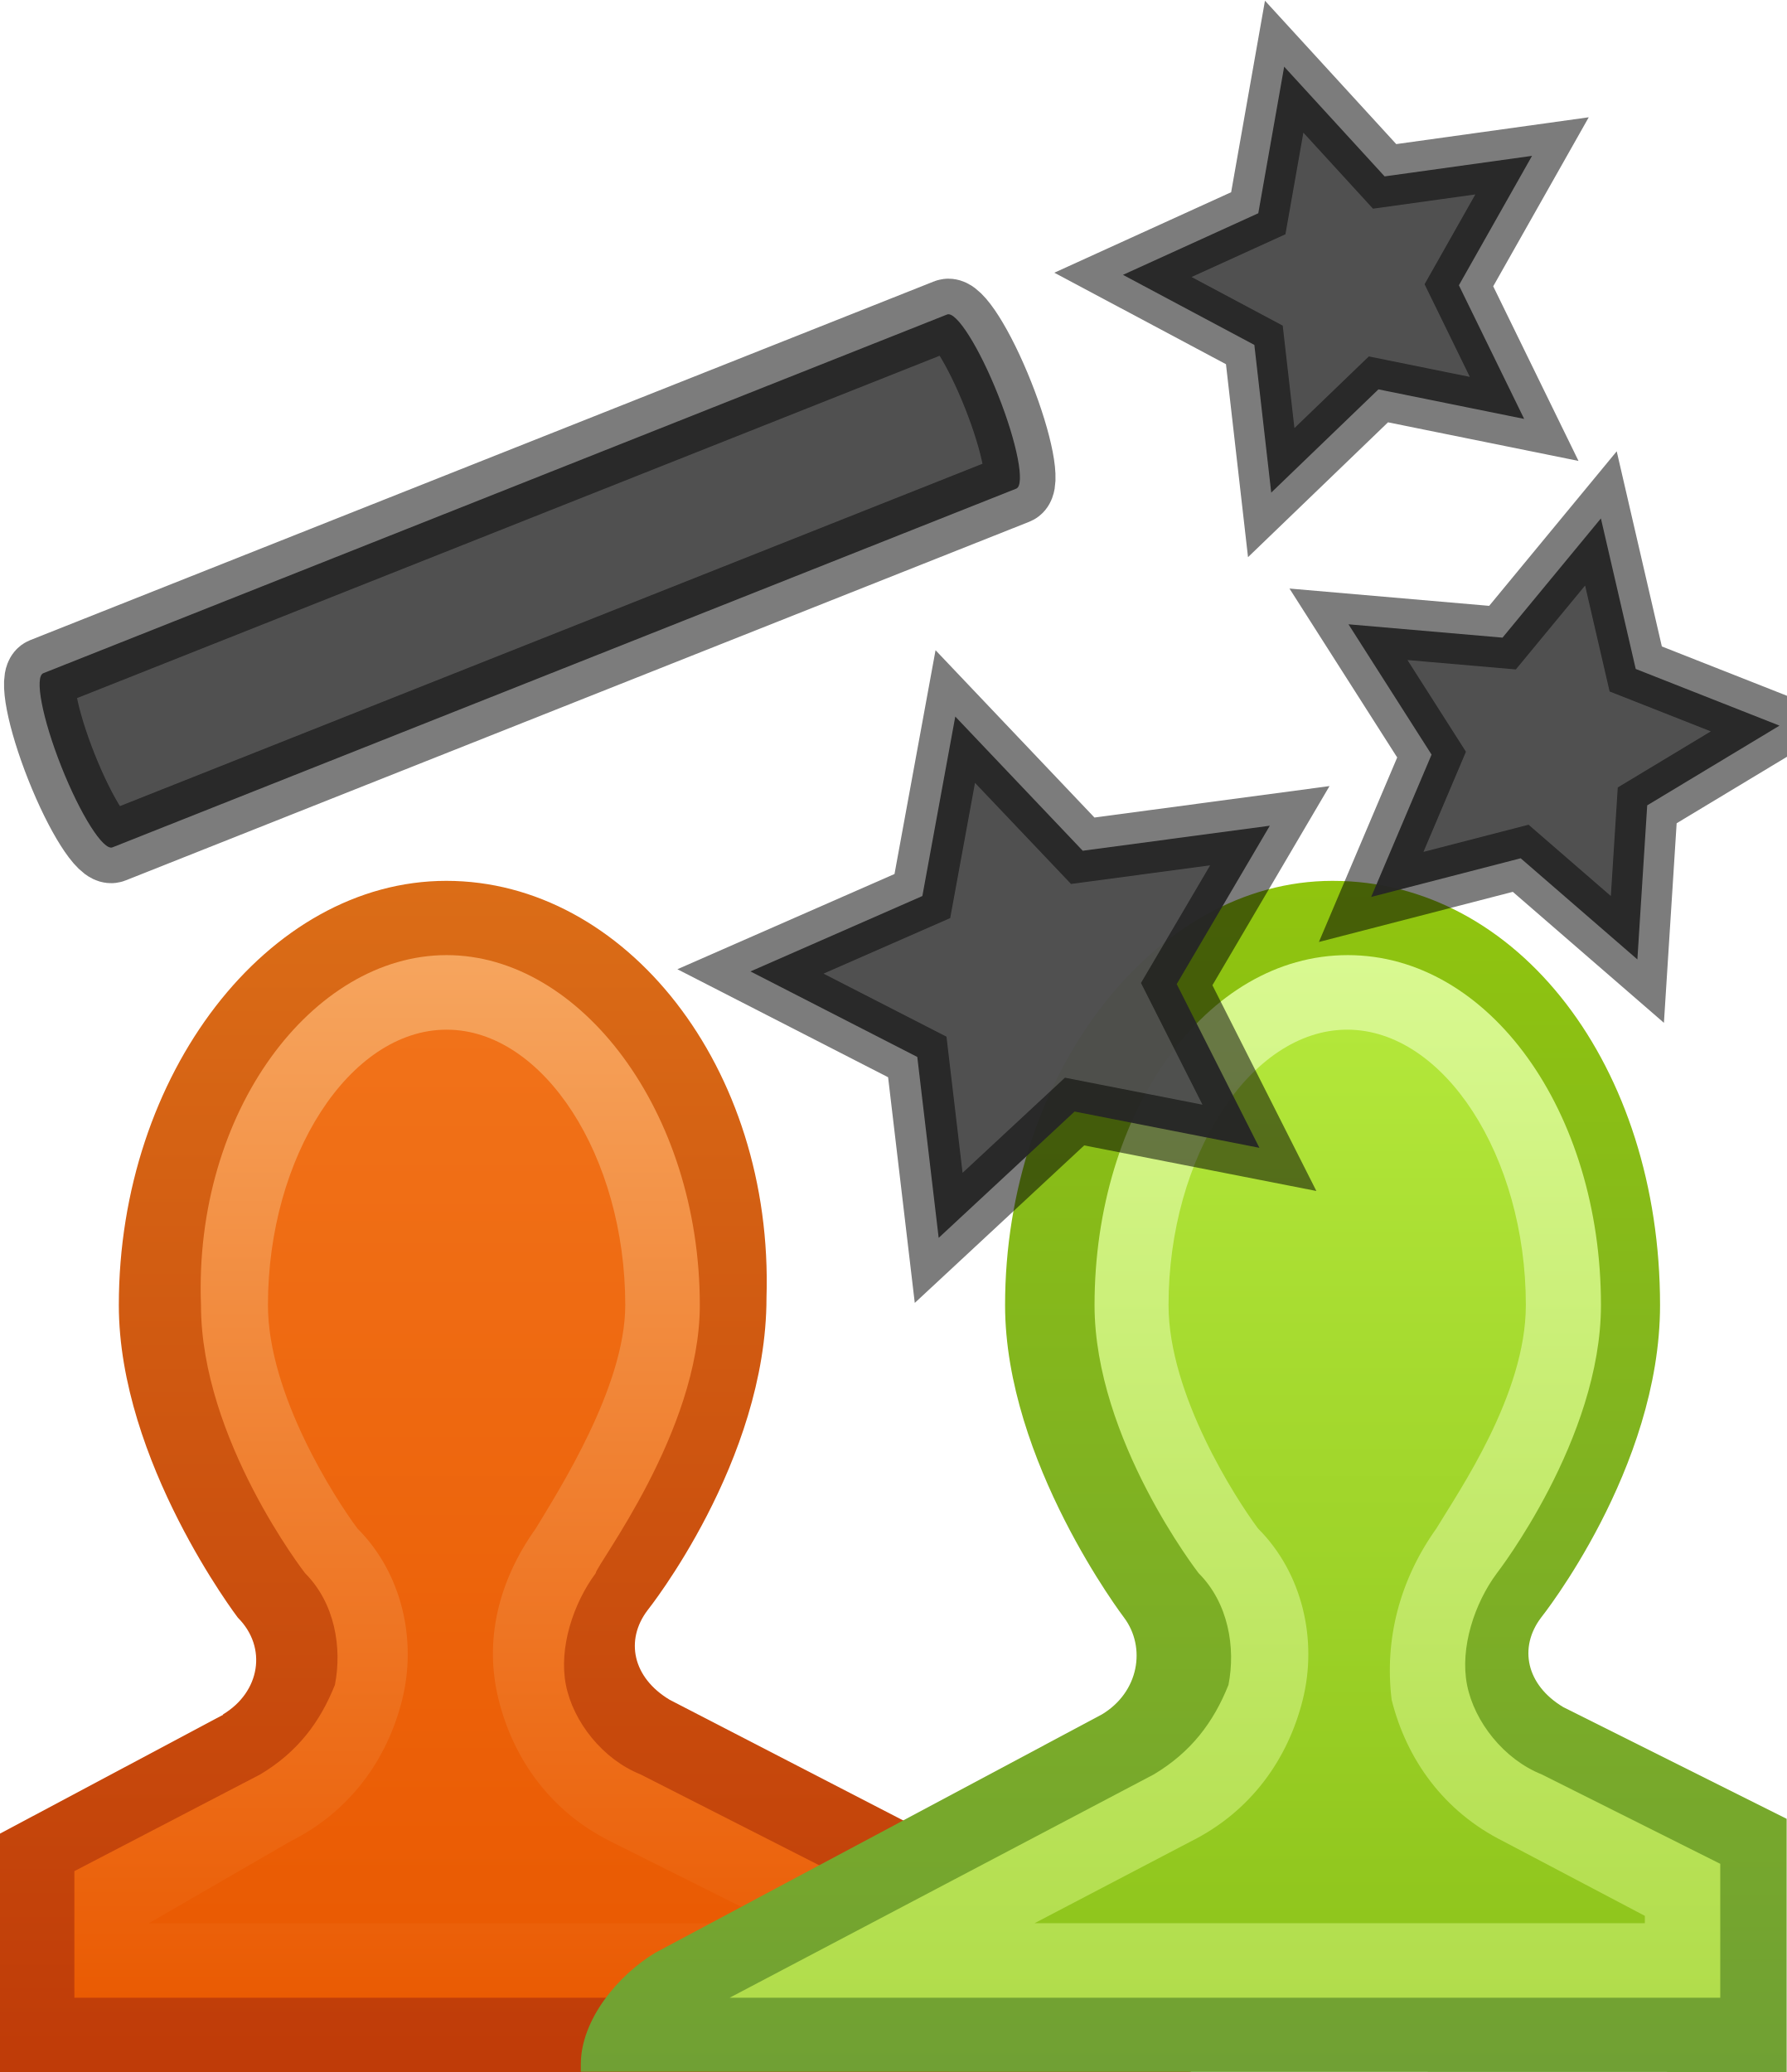
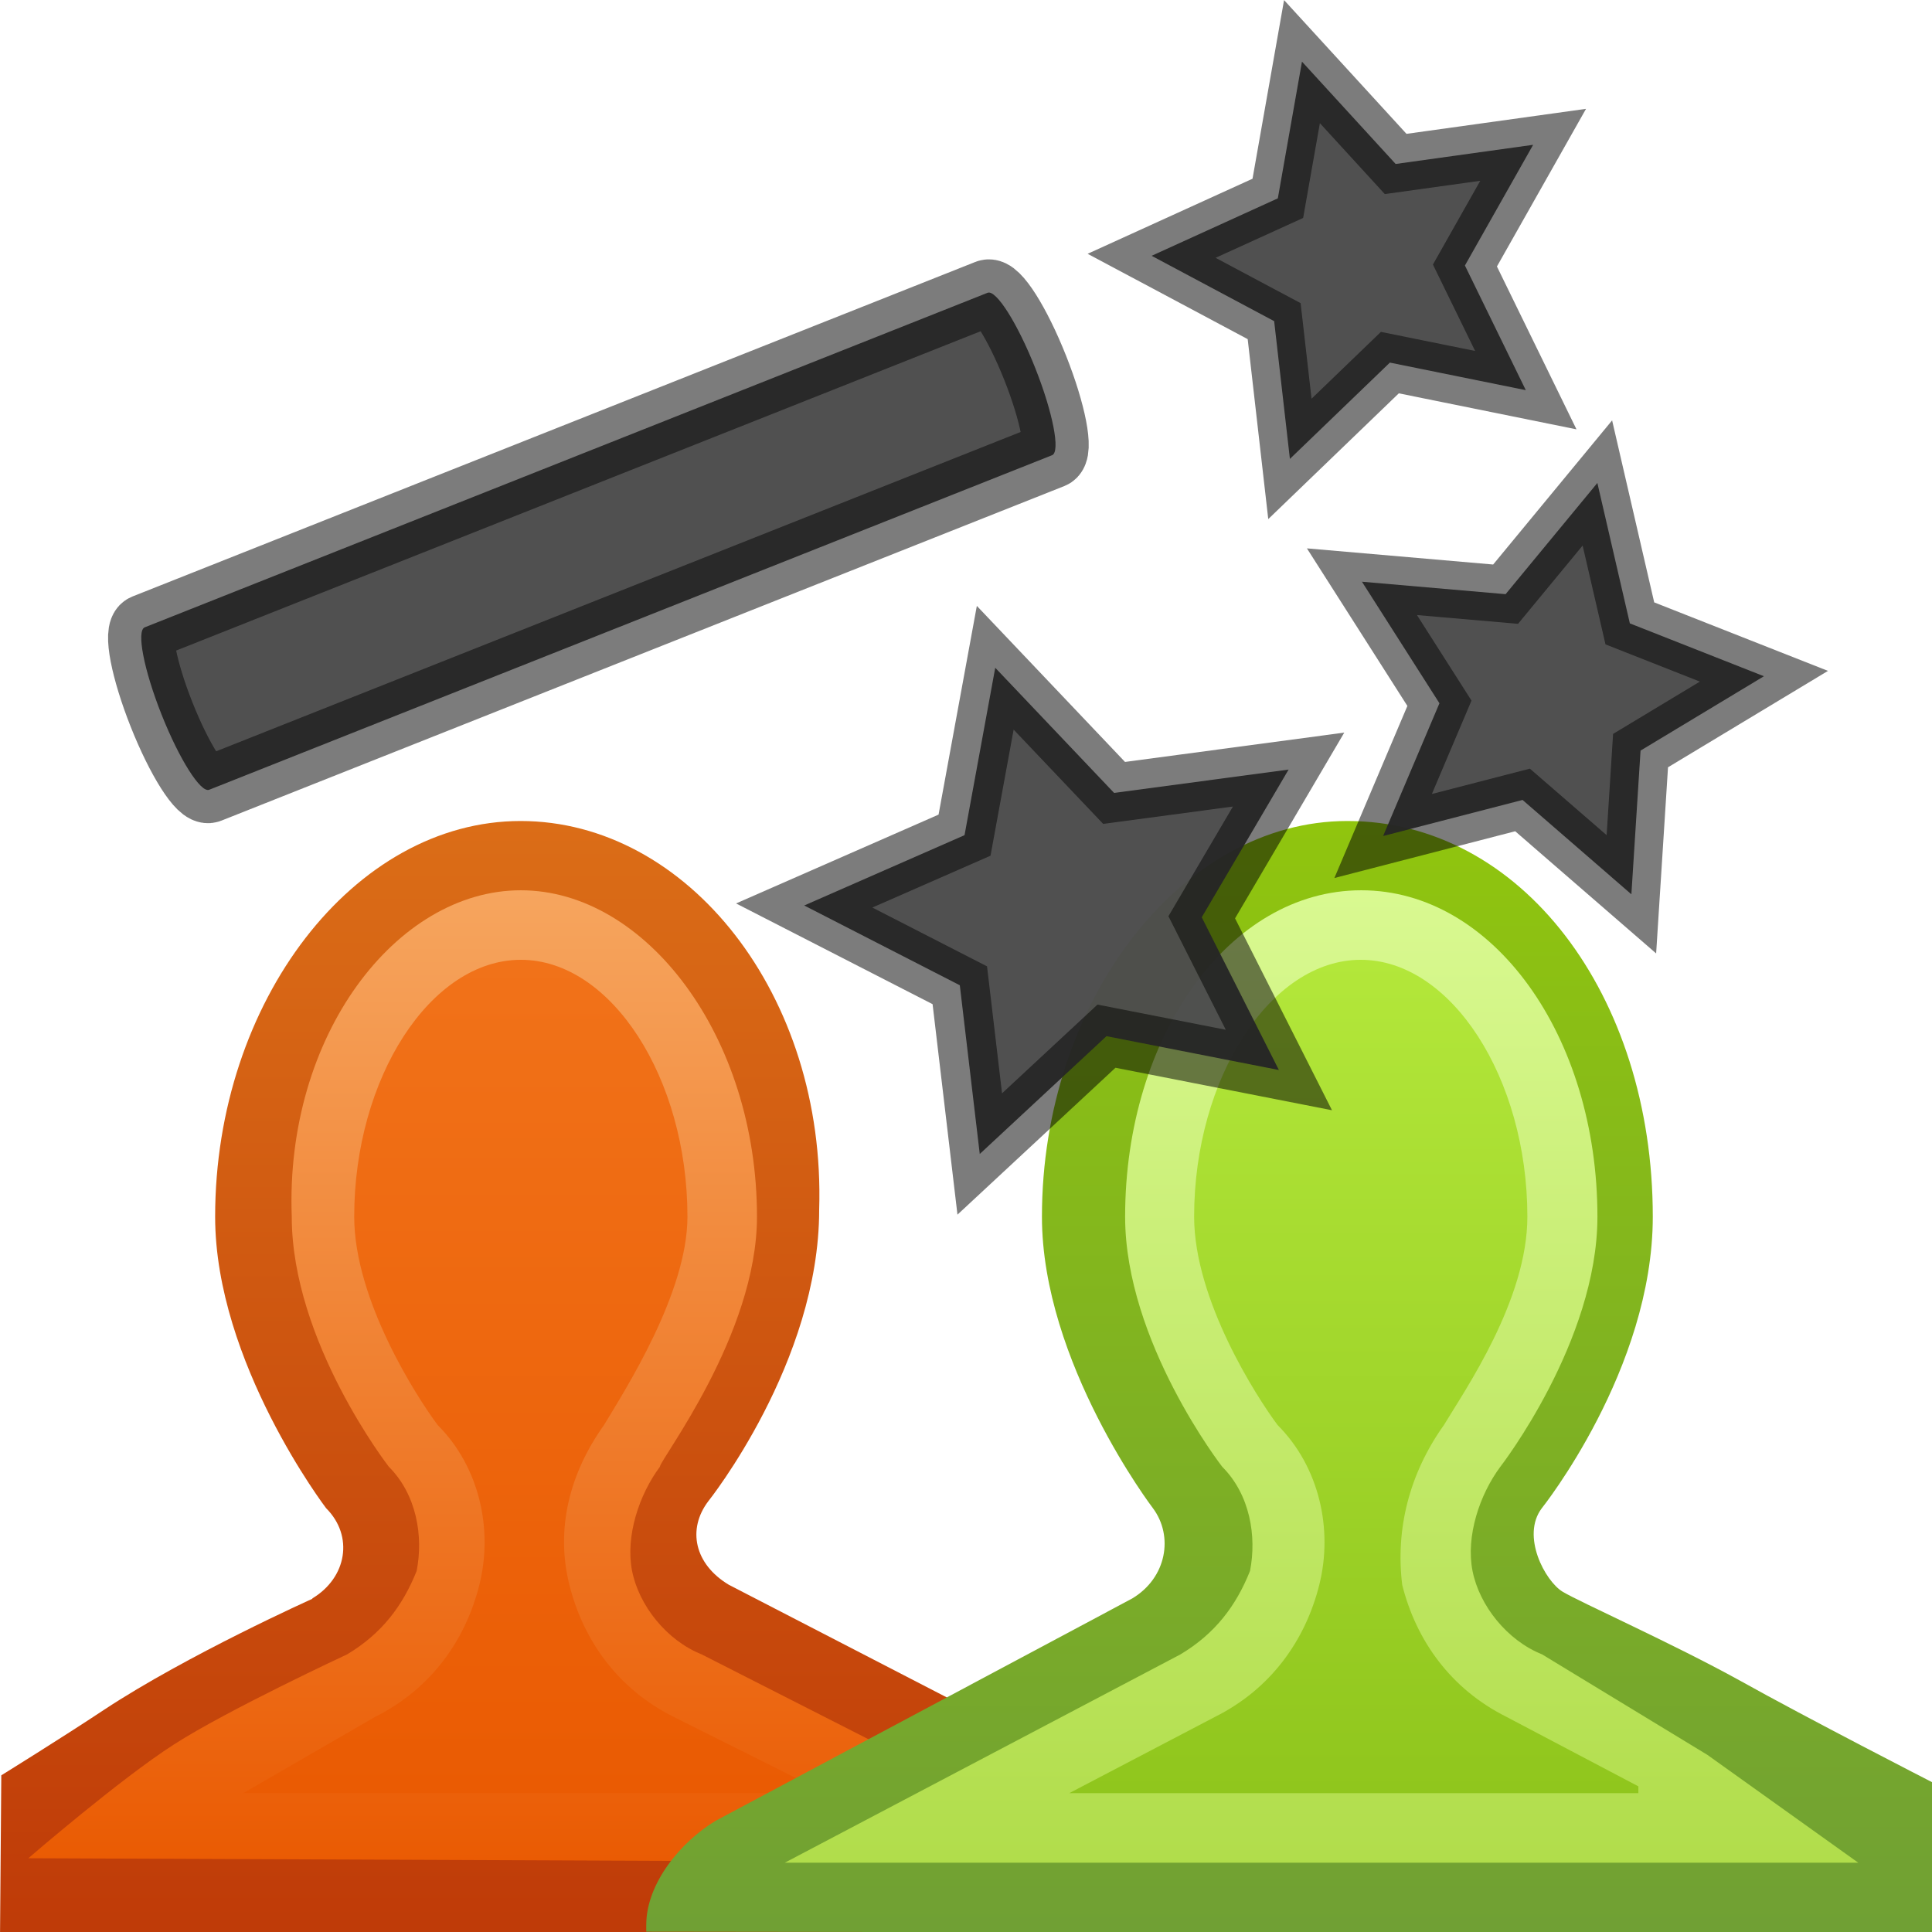
- <svg xmlns="http://www.w3.org/2000/svg" width="6.35mm" height="7.365mm" viewBox="0 0 6.35 7.365" version="1.1" id="svg908">
+ <svg xmlns="http://www.w3.org/2000/svg" width="7.363mm" height="7.363mm" viewBox="0 0 7.363 7.363" version="1.1" id="svg908">
  <defs id="defs902">
    <linearGradient gradientTransform="matrix(0.2645833,0,0,0.2645833,60.80264,148.4411)" id="SVGID_6_" gradientUnits="userSpaceOnUse" x1="17.942" y1="9.987" x2="17.942" y2="22.001">
      <stop offset="0" style="stop-color:#b3e73a;stop-opacity:1;" id="stop42" />
      <stop offset="1" style="stop-color:#90c61d;stop-opacity:1;" id="stop44" />
    </linearGradient>
    <linearGradient gradientTransform="matrix(0.2645833,0,0,0.2645833,60.80264,148.4411)" id="SVGID_5_" gradientUnits="userSpaceOnUse" x1="16.412" y1="8.987" x2="16.412" y2="23.001">
      <stop offset="0" style="stop-color:#d9f991;stop-opacity:1;" id="stop35" />
      <stop offset="1" style="stop-color:#b1dd4b;stop-opacity:1;" id="stop37" />
    </linearGradient>
    <linearGradient gradientTransform="matrix(0.2645833,0,0,0.2645833,60.80264,148.4411)" id="SVGID_4_" gradientUnits="userSpaceOnUse" x1="16" y1="7.987" x2="16" y2="24.001">
      <stop offset="0" style="stop-color:#90c50e;stop-opacity:1;" id="stop28" />
      <stop offset="1" style="stop-color:#70a034;stop-opacity:1;" id="stop30" />
    </linearGradient>
    <linearGradient gradientTransform="matrix(0.2645833,0,0,0.2645833,60.80264,148.4411)" id="SVGID_3_" gradientUnits="userSpaceOnUse" x1="6.134" y1="9.987" x2="6.134" y2="22.001">
      <stop offset="0" style="stop-color:#f17219;stop-opacity:1;" id="stop21" />
      <stop offset="1" style="stop-color:#ea5b03;stop-opacity:1;" id="stop23" />
    </linearGradient>
    <linearGradient gradientTransform="matrix(0.2645833,0,0,0.2645833,60.80264,148.4411)" id="SVGID_2_" gradientUnits="userSpaceOnUse" x1="7.721" y1="8.987" x2="7.721" y2="23.001">
      <stop offset="0" style="stop-color:#f6a55e;stop-opacity:1;" id="stop14" />
      <stop offset="1" style="stop-color:#ea5b03;stop-opacity:1;" id="stop16" />
    </linearGradient>
    <linearGradient gradientTransform="matrix(0.2645833,0,0,0.2645833,60.80264,148.4411)" id="SVGID_1_" gradientUnits="userSpaceOnUse" x1="7.999" y1="7.987" x2="7.999" y2="24.001">
      <stop offset="0" style="stop-color:#db6d17;stop-opacity:1;" id="stop7" />
      <stop offset="1" style="stop-color:#bf3b08;stop-opacity:1;" id="stop9" />
    </linearGradient>
  </defs>
-   <g id="layer1" transform="translate(-60.80264,-147.426)">
-     <path style="overflow:visible;fill:url(#SVGID_1_);stroke-width:0.265" d="m 61.596,153.521 -0.794,0.423 v 0.847 h 4.233 v -0.106 c 0,-0.132 -0.132,-0.318 -0.265,-0.397 l -1.587,-0.82 c -0.132,-0.079 -0.159,-0.212 -0.079,-0.318 0,0 0.423,-0.529 0.423,-1.111 0.026,-0.82 -0.503,-1.482 -1.138,-1.482 -0.635,0 -1.164,0.688 -1.164,1.508 0,0.556 0.423,1.111 0.423,1.111 0.106,0.106 0.079,0.265 -0.053,0.344 z" id="path11" />
-     <path style="overflow:visible;fill:url(#SVGID_2_);stroke-width:0.265" d="m 61.067,154.527 v -0.45 l 0.661,-0.344 c 0.132,-0.079 0.212,-0.185 0.265,-0.318 0.026,-0.132 0,-0.291 -0.106,-0.397 0,0 -0.37,-0.476 -0.37,-0.953 -0.026,-0.688 0.397,-1.244 0.873,-1.244 0.476,0 0.9,0.556 0.9,1.244 0,0.45 -0.37,0.926 -0.37,0.953 -0.079,0.106 -0.132,0.265 -0.106,0.397 0.026,0.132 0.132,0.265 0.265,0.318 l 1.561,0.794 z" id="path18" />
+   <g id="layer1" transform="translate(-60.40508,-147.4281)">
+     <path style="overflow:visible;fill:url(#SVGID_1_);stroke-width:0.265" d="m 61.596,153.521 c 0,0 -0.477,0.214 -0.794,0.423 -0.158,0.105 -0.392,0.25 -0.392,0.25 l -0.005,0.63 4.63,-0.033 v -0.106 c 0,-0.132 -0.132,-0.318 -0.265,-0.397 l -1.587,-0.82 c -0.132,-0.079 -0.159,-0.212 -0.079,-0.318 0,0 0.423,-0.529 0.423,-1.111 0.026,-0.82 -0.503,-1.482 -1.138,-1.482 -0.635,0 -1.164,0.688 -1.164,1.508 0,0.556 0.423,1.111 0.423,1.111 0.106,0.106 0.079,0.265 -0.053,0.344 z" id="path11" />
+     <path style="overflow:visible;fill:url(#SVGID_2_);stroke-width:0.265" d="m 60.513,154.51 c 0,0 0.351,-0.303 0.554,-0.433 0.203,-0.131 0.661,-0.344 0.661,-0.344 0.132,-0.079 0.212,-0.185 0.265,-0.318 0.026,-0.132 0,-0.291 -0.106,-0.397 0,0 -0.37,-0.476 -0.37,-0.953 -0.026,-0.688 0.397,-1.244 0.873,-1.244 0.476,0 0.9,0.556 0.9,1.244 0,0.45 -0.37,0.926 -0.37,0.953 -0.079,0.106 -0.132,0.265 -0.106,0.397 0.026,0.132 0.132,0.265 0.265,0.318 l 1.561,0.794 z" id="path18" />
    <path style="overflow:visible;fill:url(#SVGID_3_);stroke-width:0.265" d="m 61.332,154.262 v 0 l 0.503,-0.291 c 0.212,-0.106 0.344,-0.291 0.397,-0.503 0.053,-0.212 0,-0.45 -0.159,-0.609 -0.079,-0.106 -0.318,-0.476 -0.318,-0.794 0,-0.529 0.291,-0.979 0.635,-0.979 0.344,0 0.635,0.45 0.635,0.979 0,0.291 -0.238,0.661 -0.318,0.794 -0.132,0.185 -0.185,0.397 -0.132,0.609 0.053,0.212 0.185,0.397 0.397,0.503 l 0.582,0.291 z" id="path25" />
-     <path style="overflow:visible;fill:url(#SVGID_4_);stroke-width:0.265" d="m 67.153,154.791 v -0.9 l -0.794,-0.397 c -0.132,-0.079 -0.159,-0.212 -0.079,-0.318 0,0 0.423,-0.529 0.423,-1.111 0,-0.847 -0.503,-1.508 -1.164,-1.508 -0.635,0 -1.164,0.688 -1.164,1.508 0,0.556 0.423,1.111 0.423,1.111 0.079,0.106 0.053,0.265 -0.079,0.344 l -1.587,0.847 c -0.132,0.079 -0.265,0.238 -0.265,0.397 v 0.026 z" id="path32" />
-     <path style="overflow:visible;fill:url(#SVGID_5_);stroke-width:0.265" d="m 63.396,154.527 1.508,-0.794 c 0.132,-0.079 0.212,-0.185 0.265,-0.318 0.026,-0.132 0,-0.291 -0.106,-0.397 0,0 -0.37,-0.476 -0.37,-0.953 0,-0.688 0.397,-1.244 0.9,-1.244 0.503,0 0.9,0.556 0.9,1.244 0,0.476 -0.37,0.953 -0.37,0.953 -0.079,0.106 -0.132,0.265 -0.106,0.397 0.026,0.132 0.132,0.265 0.265,0.318 l 0.635,0.318 v 0.476 z" id="path39" />
+     <path style="overflow:visible;fill:url(#SVGID_4_);stroke-width:0.265" d="m 67.774,154.796 -0.004,-0.575 c 0,0 -0.478,-0.245 -0.734,-0.388 -0.257,-0.142 -0.61,-0.299 -0.676,-0.339 -0.066,-0.04 -0.159,-0.212 -0.079,-0.318 0,0 0.423,-0.529 0.423,-1.111 0,-0.847 -0.503,-1.508 -1.164,-1.508 -0.635,0 -1.164,0.688 -1.164,1.508 0,0.556 0.423,1.111 0.423,1.111 0.079,0.106 0.053,0.265 -0.079,0.344 l -1.587,0.847 c -0.132,0.079 -0.265,0.238 -0.265,0.397 v 0.026 z" id="path32" />
+     <path style="overflow:visible;fill:url(#SVGID_5_);stroke-width:0.265" d="m 63.396,154.527 1.508,-0.794 c 0.132,-0.079 0.212,-0.185 0.265,-0.318 0.026,-0.132 0,-0.291 -0.106,-0.397 0,0 -0.37,-0.476 -0.37,-0.953 0,-0.688 0.397,-1.244 0.9,-1.244 0.503,0 0.9,0.556 0.9,1.244 0,0.476 -0.37,0.953 -0.37,0.953 -0.079,0.106 -0.132,0.265 -0.106,0.397 0.026,0.132 0.132,0.265 0.265,0.318 l 0.63,0.383 0.575,0.411 z" id="path39" />
    <path style="overflow:visible;fill:url(#SVGID_6_);stroke-width:0.265" d="m 64.48,154.262 0.556,-0.291 c 0.212,-0.106 0.344,-0.291 0.397,-0.503 0.053,-0.212 0,-0.45 -0.159,-0.609 -0.079,-0.106 -0.318,-0.476 -0.318,-0.794 0,-0.529 0.291,-0.979 0.635,-0.979 0.344,0 0.635,0.45 0.635,0.979 0,0.318 -0.238,0.661 -0.318,0.794 -0.132,0.185 -0.185,0.397 -0.159,0.609 0.053,0.212 0.185,0.397 0.397,0.503 l 0.503,0.265 v 0.026 z" id="path46" />
    <path style="opacity:0.98;fill:#4d4d4d;fill-opacity:1;stroke:#000000;stroke-width:0.216;stroke-linecap:square;stroke-linejoin:miter;stroke-miterlimit:4;stroke-dasharray:none;stroke-dashoffset:0;stroke-opacity:0.525" id="path4948" d="m 66.22,148.915 -0.518,-0.105 -0.381,0.367 -0.06,-0.525 -0.467,-0.249 0.481,-0.219 0.092,-0.521 0.357,0.39 0.524,-0.073 -0.26,0.46 z" />
    <path style="opacity:0.98;fill:#4d4d4d;fill-opacity:1;stroke:#000000;stroke-width:0.223;stroke-linecap:square;stroke-linejoin:miter;stroke-miterlimit:4;stroke-dasharray:none;stroke-dashoffset:0;stroke-opacity:0.524" d="m 64.198,149.973 -0.117,0.638 -0.611,0.268 0.593,0.304 0.076,0.643 0.483,-0.449 0.657,0.129 -0.294,-0.582 0.331,-0.563 -0.665,0.089 -0.453,-0.477 z" id="path4948-1" />
-     <path style="opacity:0.98;fill:#4d4d4d;fill-opacity:1;stroke:#000000;stroke-width:0.217;stroke-linecap:square;stroke-linejoin:miter;stroke-miterlimit:4;stroke-dasharray:none;stroke-dashoffset:0;stroke-opacity:0.525" id="path4948-7" d="m 66.956,150.58 -0.538,-0.109 -0.395,0.381 -0.062,-0.546 -0.485,-0.258 0.5,-0.228 0.096,-0.541 0.371,0.405 0.544,-0.076 -0.27,0.478 z" transform="matrix(0.8706333,0.4919325,-0.4919325,0.8706333,82.40348,-13.20149)" />
-     <rect style="opacity:0.98;fill:#4d4d4d;fill-opacity:1;stroke:#000000;stroke-width:0.253;stroke-linecap:square;stroke-linejoin:miter;stroke-miterlimit:4;stroke-dasharray:none;stroke-dashoffset:0;stroke-opacity:0.525" id="rect4973" width="3.582" height="0.666" x="1.322" y="161.739" ry="0.476" rx="0.063" transform="matrix(0.9294597,-0.3689238,0.3689238,0.9294597,0,0)" />
+     <path style="opacity:0.98;fill:#4d4d4d;fill-opacity:1;stroke:#000000;stroke-width:0.217;stroke-linecap:square;stroke-linejoin:miter;stroke-miterlimit:4;stroke-dasharray:none;stroke-dashoffset:0;stroke-opacity:0.525" id="path4948-7" d="m 66.956,150.58 -0.538,-0.109 -0.395,0.381 -0.062,-0.546 -0.485,-0.258 0.5,-0.228 0.096,-0.541 0.371,0.405 0.544,-0.076 -0.27,0.478 z" transform="rotate(29.46768,66.30187,150.0739)" />
+     <rect style="opacity:0.98;fill:#4d4d4d;fill-opacity:1;stroke:#000000;stroke-width:0.253;stroke-linecap:square;stroke-linejoin:miter;stroke-miterlimit:4;stroke-dasharray:none;stroke-dashoffset:0;stroke-opacity:0.525" id="rect4973" width="3.582" height="0.666" x="1.322" y="161.739" ry="0.476" rx="0.063" transform="rotate(-21.64926)" />
  </g>
</svg>
